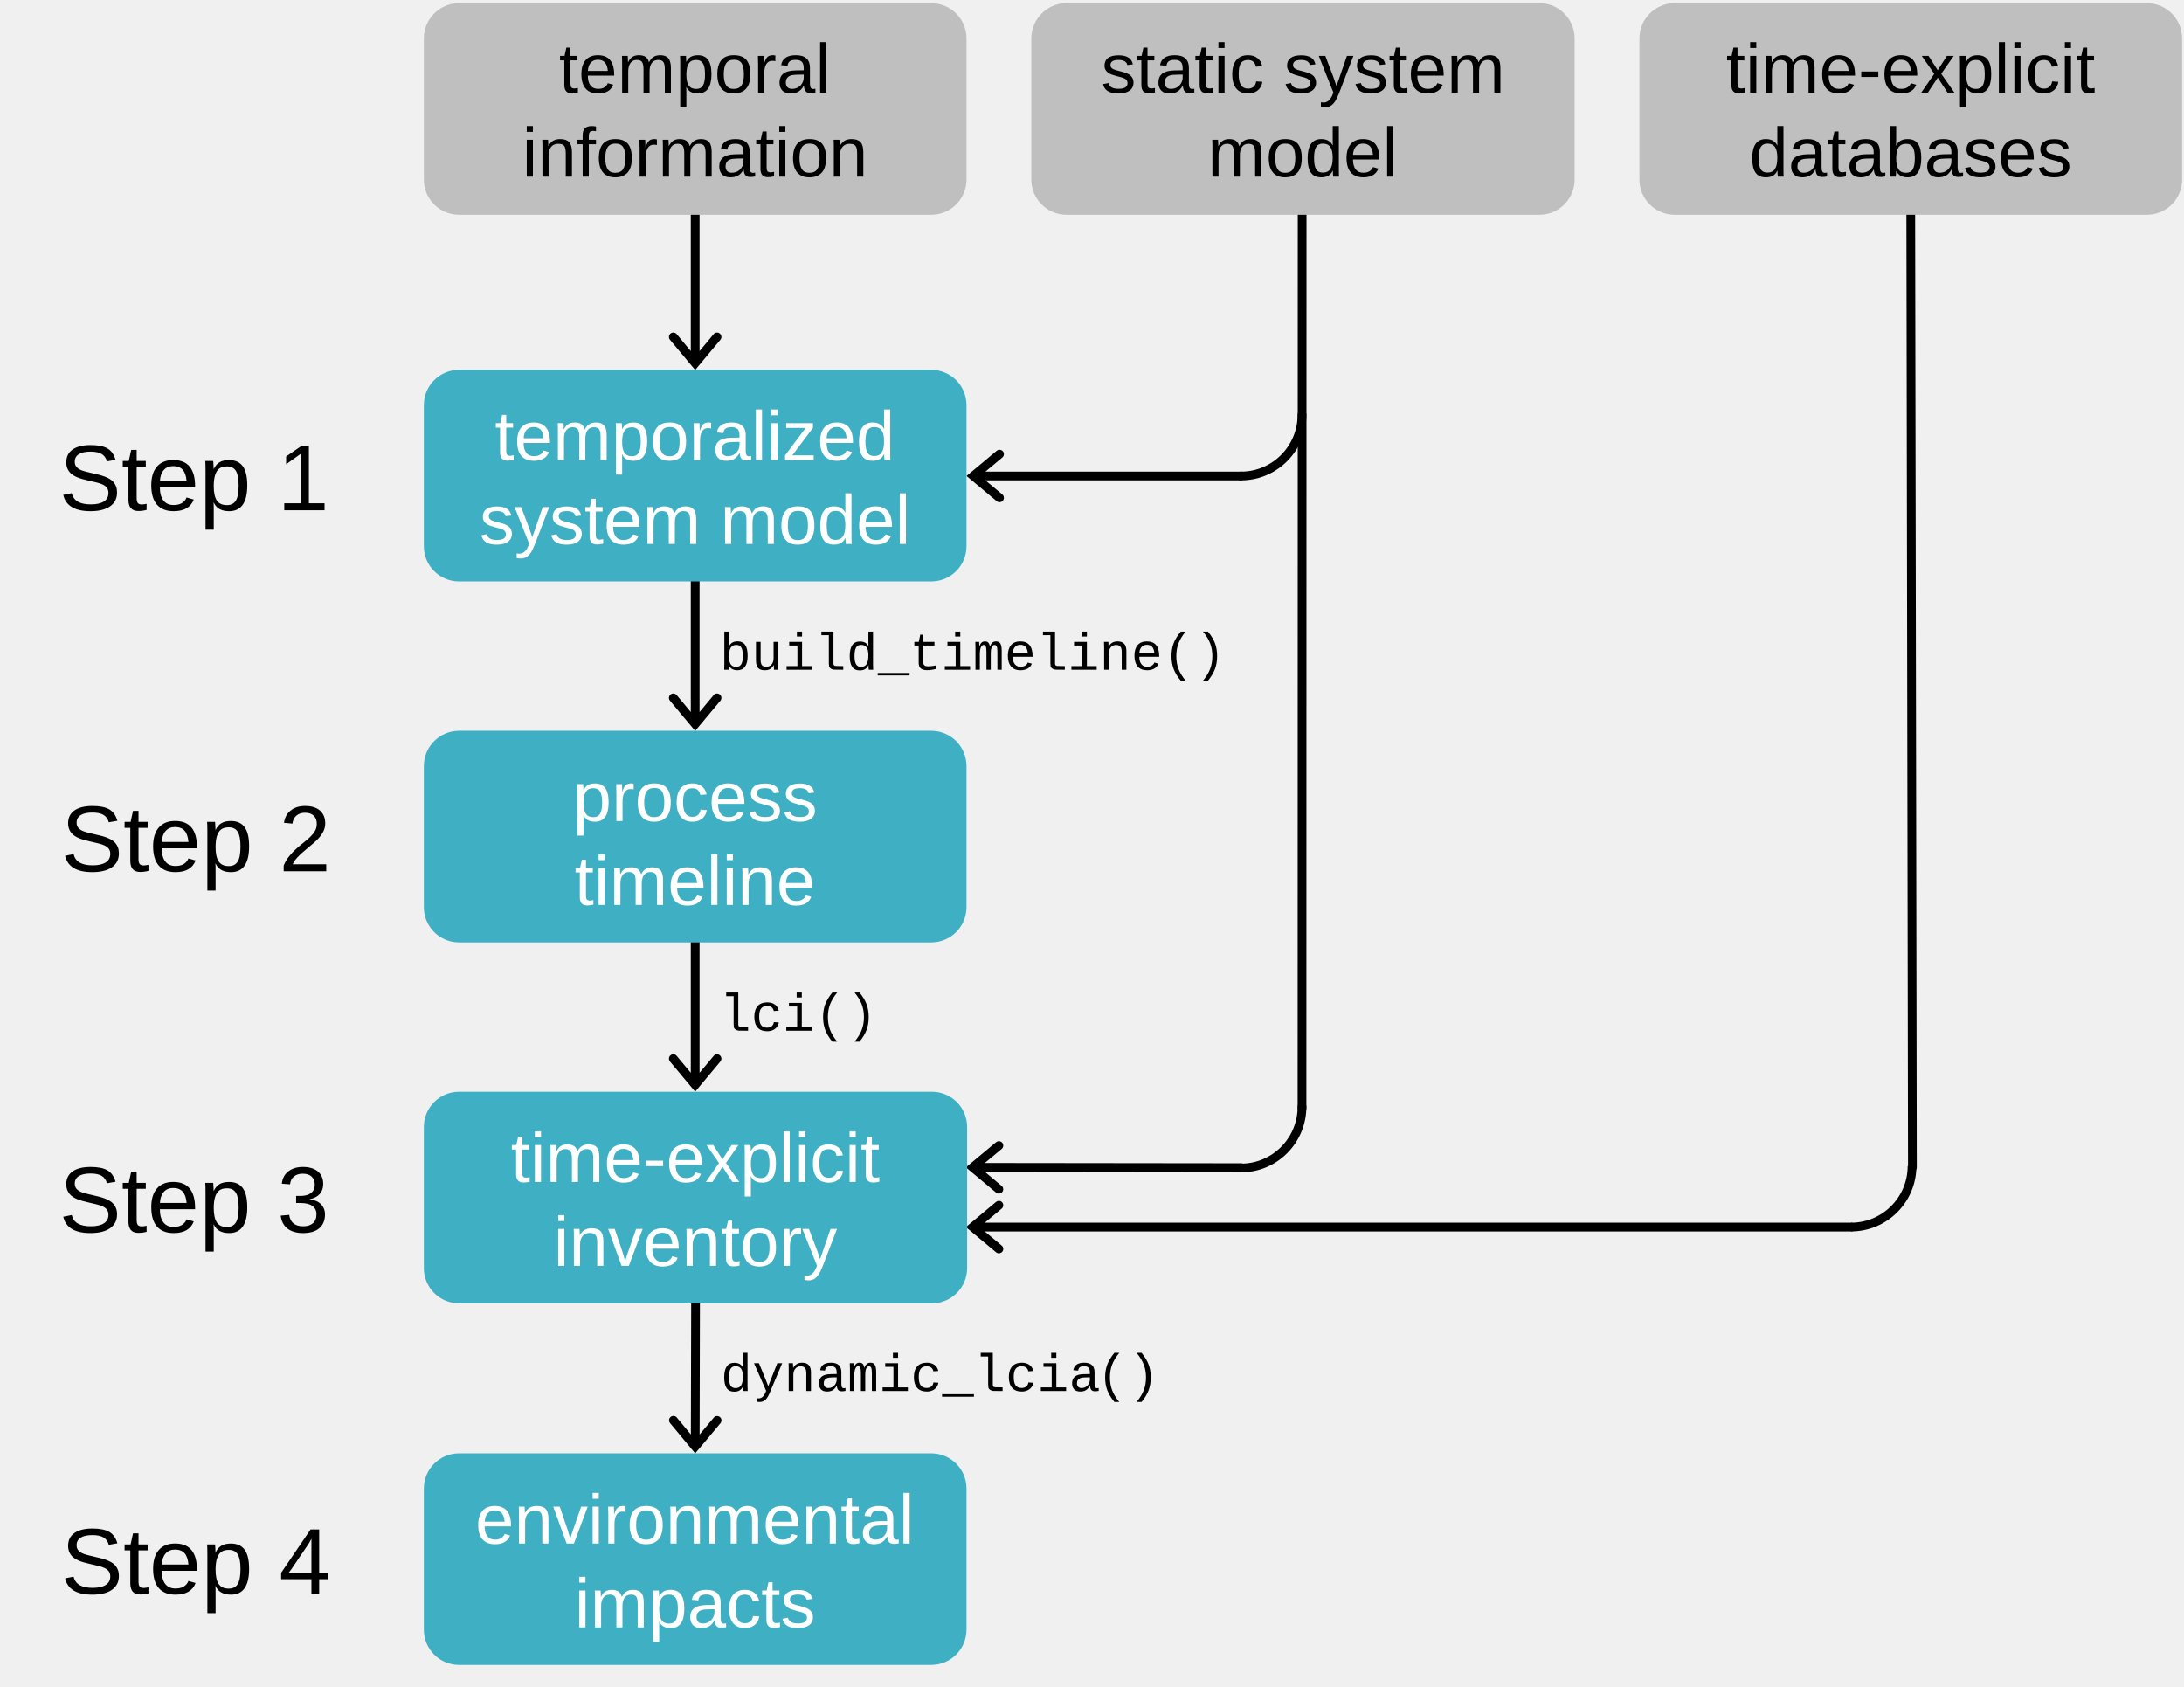
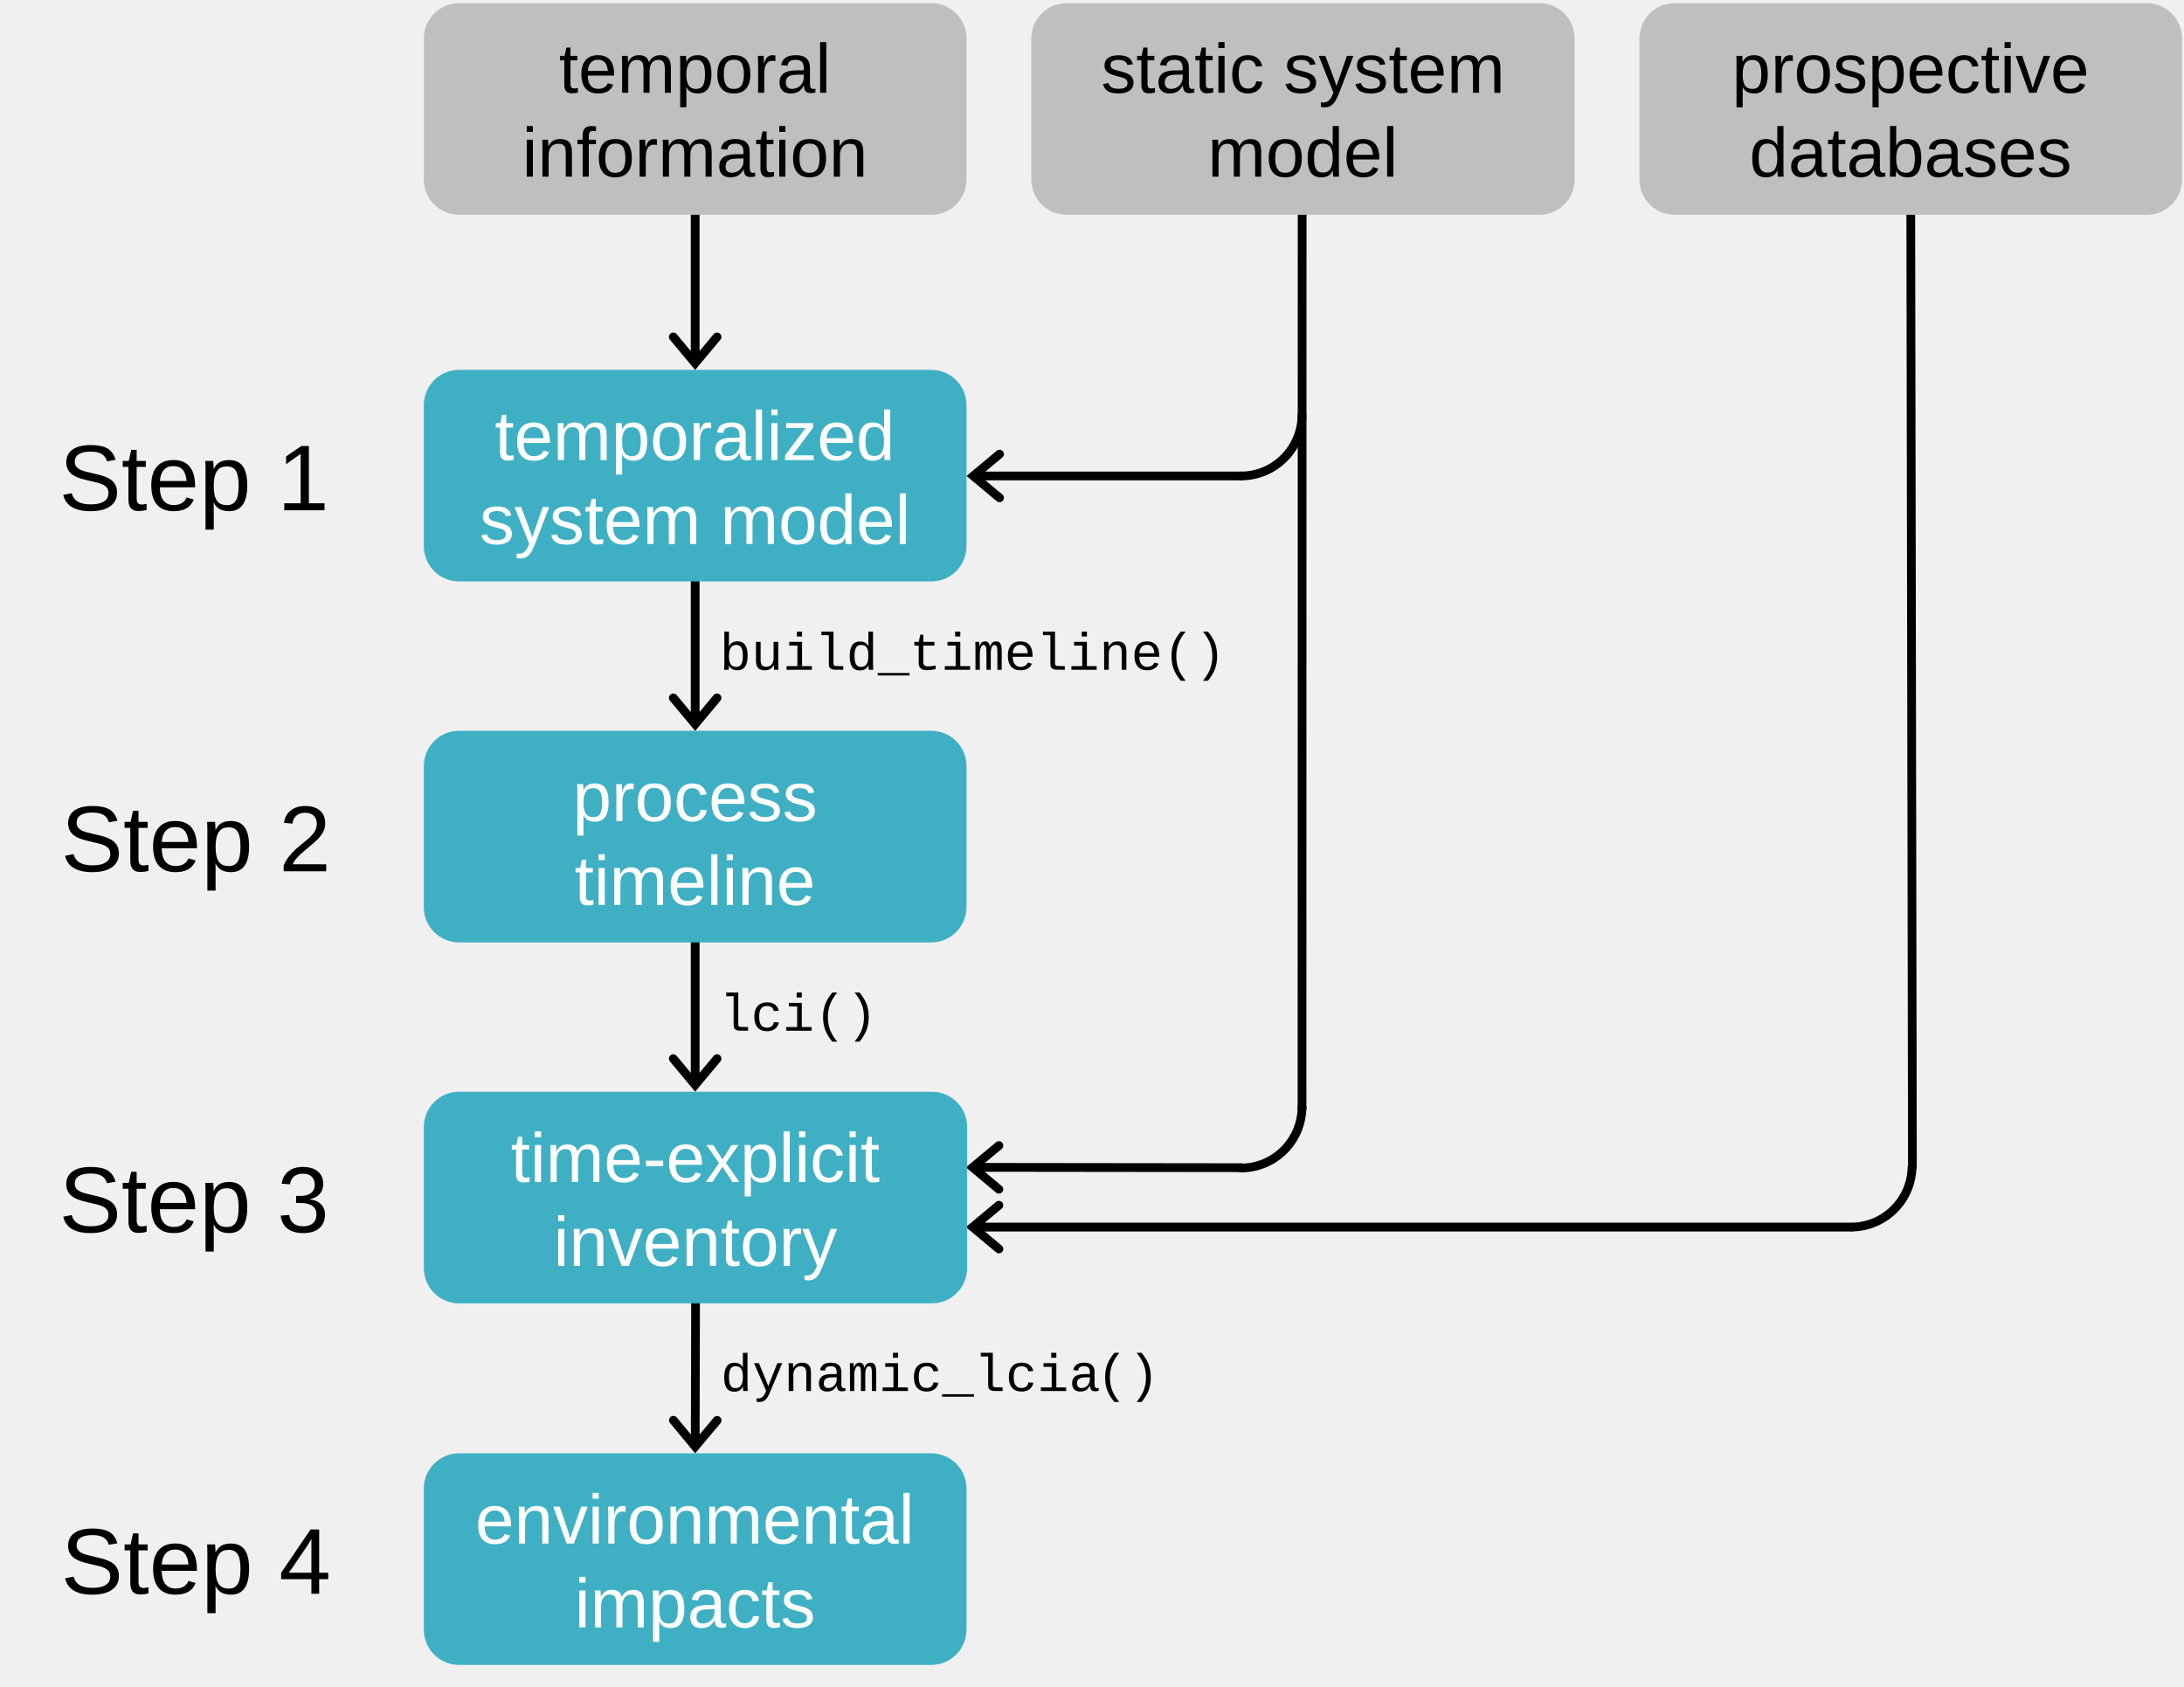
<svg xmlns="http://www.w3.org/2000/svg" viewBox="0 0 3437 2654">
  <g transform="translate(-14130 -12544)">
    <g>
      <path d="M15230.9 12882 15230.9 13115.5C15230.9 13119.3 15227.8 13122.3 15224 13122.3 15220.2 13122.3 15217.1 13119.3 15217.1 13115.5L15217.1 12882C15217.1 12878.2 15220.2 12875.1 15224 12875.1 15227.8 12875.1 15230.9 12878.2 15230.9 12882ZM15263.7 13078.6 15224 13126.2 15184.3 13078.6C15181.9 13075.7 15182.3 13071.4 15185.2 13068.9 15188.1 13066.5 15192.5 13066.9 15194.9 13069.8L15229.3 13111.1 15218.7 13111.1 15253.1 13069.8C15255.5 13066.9 15259.9 13066.5 15262.8 13068.9 15265.7 13071.4 15266.1 13075.7 15263.7 13078.6Z" fill="#000000" fill-rule="nonzero" fill-opacity="1" />
      <path d="M15230.9 13459 15230.9 13683.5C15230.9 13687.3 15227.8 13690.3 15224 13690.3 15220.2 13690.3 15217.1 13687.3 15217.1 13683.5L15217.1 13459C15217.1 13455.2 15220.2 13452.1 15224 13452.1 15227.8 13452.1 15230.9 13455.2 15230.9 13459ZM15263.7 13646.6 15224 13694.2 15184.3 13646.6 15184.3 13646.6C15181.9 13643.7 15182.3 13639.4 15185.2 13636.9 15188.1 13634.5 15192.5 13634.9 15194.9 13637.8L15194.9 13637.8 15229.3 13679.1 15218.7 13679.1 15253.1 13637.8C15255.5 13634.9 15259.9 13634.5 15262.8 13636.9 15265.7 13639.4 15266.1 13643.7 15263.7 13646.6Z" fill="#000000" fill-rule="nonzero" fill-opacity="1" />
      <path d="M6.875-0.017 7.416 225.328 7.416 225.328C7.425 229.125 4.355 232.211 0.558 232.22-3.239 232.229-6.325 229.158-6.334 225.361L-6.875 0.017C-6.884-3.78-3.813-6.866-0.017-6.875 3.78-6.884 6.866-3.813 6.875-0.017ZM40.109 188.401 0.567 236.084-39.204 188.591C-41.642 185.68-41.258 181.344-38.347 178.907-35.436 176.469-31.1 176.853-28.662 179.764L5.812 220.931-4.751 220.956 29.525 179.624C31.949 176.701 36.283 176.297 39.206 178.72 42.128 181.144 42.533 185.478 40.109 188.401Z" fill="#000000" fill-rule="nonzero" fill-opacity="1" transform="matrix(-1 0 0 1 15224.6 14595)" />
      <path d="M15230.9 14027 15230.9 14251.2C15230.9 14255 15227.8 14258.1 15224 14258.1 15220.2 14258.1 15217.1 14255 15217.1 14251.2L15217.1 14027C15217.1 14023.2 15220.2 14020.1 15224 14020.1 15227.8 14020.1 15230.9 14023.2 15230.9 14027ZM15263.7 14214.4 15224 14261.9 15184.3 14214.4 15184.3 14214.4C15181.9 14211.4 15182.3 14207.1 15185.2 14204.7 15188.1 14202.2 15192.5 14202.6 15194.9 14205.6L15194.9 14205.6 15229.3 14246.8 15218.7 14246.8 15253.1 14205.6C15255.5 14202.6 15259.9 14202.2 15262.8 14204.7 15265.7 14207.1 15266.1 14211.4 15263.7 14214.4Z" fill="#000000" fill-rule="nonzero" fill-opacity="1" />
      <path d="M0 0 0.206 1411.2" stroke="#000000" stroke-width="13.75" stroke-linecap="round" stroke-linejoin="round" stroke-miterlimit="10" stroke-opacity="1" fill="none" fill-rule="evenodd" transform="matrix(-1 0 0 1 16179.2 12877)" />
      <path d="M15660.7 14374.1 16083 14374.6C16086.8 14374.6 16089.8 14377.7 16089.8 14381.5 16089.8 14385.3 16086.8 14388.4 16083 14388.4L15660.7 14387.9C15656.9 14387.9 15653.8 14384.8 15653.8 14381 15653.9 14377.2 15656.9 14374.1 15660.7 14374.1ZM15697.5 14420.7 15650 14381 15697.6 14341.4C15700.5 14339 15704.9 14339.4 15707.3 14342.3 15709.7 14345.2 15709.3 14349.5 15706.4 14352L15665.1 14386.3 15665.1 14375.7 15706.3 14410.2C15709.3 14412.6 15709.6 14416.9 15707.2 14419.8 15704.8 14422.8 15700.4 14423.1 15697.5 14420.7Z" fill="#000000" fill-rule="nonzero" fill-opacity="1" />
      <path d="M15661.7 13286.1 16084.6 13286.1 16084.6 13299.9 15661.7 13299.9ZM15698.6 13332.7 15651 13293 15698.6 13253.3C15701.5 13250.9 15705.8 13251.3 15708.3 13254.2 15710.7 13257.1 15710.3 13261.5 15707.4 13263.9L15666.1 13298.3 15666.1 13287.7 15707.4 13322.1C15710.3 13324.5 15710.7 13328.9 15708.3 13331.8 15705.8 13334.7 15701.5 13335.1 15698.6 13332.7Z" fill="#000000" fill-rule="nonzero" fill-opacity="1" />
      <path d="M16179 13196.5C16179 13249.8 16136 13293 16083 13293" stroke="#000000" stroke-width="13.75" stroke-linecap="round" stroke-linejoin="round" stroke-miterlimit="10" stroke-opacity="1" fill="none" fill-rule="evenodd" />
      <path d="M16179 14285.5C16179 14338.8 16136 14382 16083 14382" stroke="#000000" stroke-width="13.75" stroke-linecap="round" stroke-linejoin="round" stroke-miterlimit="10" stroke-opacity="1" fill="none" fill-rule="evenodd" />
      <path d="M15660.7 14468.1 17043.2 14468.1C17047 14468.1 17050.1 14471.2 17050.1 14475 17050.1 14478.8 17047 14481.9 17043.2 14481.9L15660.7 14481.9C15656.9 14481.9 15653.8 14478.8 15653.8 14475 15653.8 14471.2 15656.9 14468.1 15660.7 14468.1ZM15697.6 14514.7 15650 14475 15697.6 14435.3C15700.5 14432.9 15704.8 14433.3 15707.3 14436.2 15709.7 14439.1 15709.3 14443.5 15706.4 14445.9L15665.1 14480.3 15665.1 14469.7 15706.4 14504.1C15709.3 14506.5 15709.7 14510.9 15707.3 14513.8 15704.8 14516.7 15700.5 14517.1 15697.6 14514.7Z" fill="#000000" fill-rule="nonzero" fill-opacity="1" />
      <path d="M17139 14379C17139 14432 17096 14475 17043 14475" stroke="#000000" stroke-width="13.75" stroke-linecap="butt" stroke-linejoin="round" stroke-miterlimit="10" stroke-opacity="1" fill="none" fill-rule="evenodd" />
      <path d="M17137 12874 17139.6 14380.9" stroke="#000000" stroke-width="13.75" stroke-linecap="round" stroke-linejoin="round" stroke-miterlimit="10" stroke-opacity="1" fill="none" fill-rule="evenodd" />
      <path d="M14797 12604.5C14797 12573.8 14821.8 12549 14852.5 12549L15595.5 12549C15626.2 12549 15651 12573.8 15651 12604.5L15651 12826.5C15651 12857.2 15626.2 12882 15595.5 12882L14852.5 12882C14821.8 12882 14797 12857.2 14797 12826.5Z" fill="#BFBFBF" fill-rule="evenodd" fill-opacity="1" />
      <text fill="#000000" fill-opacity="1" font-family="Arial,Arial_MSFontService,sans-serif" font-style="normal" font-variant="normal" font-weight="400" font-stretch="normal" font-size="110" text-anchor="start" direction="ltr" writing-mode="lr-tb" unicode-bidi="normal" text-decoration="none" transform="matrix(1 0 0 1 15009.7 12690)">temporal</text>
      <text fill="#000000" fill-opacity="1" font-family="Arial,Arial_MSFontService,sans-serif" font-style="normal" font-variant="normal" font-weight="400" font-stretch="normal" font-size="110" text-anchor="start" direction="ltr" writing-mode="lr-tb" unicode-bidi="normal" text-decoration="none" transform="matrix(1 0 0 1 14951.6 12822)">information</text>
      <path d="M14797 13181.5C14797 13150.8 14821.8 13126 14852.5 13126L15595.5 13126C15626.2 13126 15651 13150.8 15651 13181.5L15651 13403.5C15651 13434.2 15626.2 13459 15595.5 13459L14852.5 13459C14821.8 13459 14797 13434.2 14797 13403.5Z" fill="#3FB0C4" fill-rule="evenodd" fill-opacity="1" />
      <text fill="#FFFFFF" fill-opacity="1" font-family="Arial,Arial_MSFontService,sans-serif" font-style="normal" font-variant="normal" font-weight="400" font-stretch="normal" font-size="110" text-anchor="start" direction="ltr" writing-mode="lr-tb" unicode-bidi="normal" text-decoration="none" transform="matrix(1 0 0 1 14908.6 13268)">temporalized </text>
      <text fill="#FFFFFF" fill-opacity="1" font-family="Arial,Arial_MSFontService,sans-serif" font-style="normal" font-variant="normal" font-weight="400" font-stretch="normal" font-size="110" text-anchor="start" direction="ltr" writing-mode="lr-tb" unicode-bidi="normal" text-decoration="none" transform="matrix(1 0 0 1 14884.5 13400)">system model</text>
      <path d="M14797 14886.5C14797 14855.8 14821.8 14831 14852.5 14831L15595.5 14831C15626.2 14831 15651 14855.8 15651 14886.5L15651 15108.5C15651 15139.2 15626.2 15164 15595.5 15164L14852.5 15164C14821.8 15164 14797 15139.2 14797 15108.5Z" fill="#3FB0C4" fill-rule="evenodd" fill-opacity="1" />
      <text fill="#FFFFFF" fill-opacity="1" font-family="Arial,Arial_MSFontService,sans-serif" font-style="normal" font-variant="normal" font-weight="400" font-stretch="normal" font-size="110" text-anchor="start" direction="ltr" writing-mode="lr-tb" unicode-bidi="normal" text-decoration="none" transform="matrix(1 0 0 1 14877.9 14973)">environmental </text>
      <text fill="#FFFFFF" fill-opacity="1" font-family="Arial,Arial_MSFontService,sans-serif" font-style="normal" font-variant="normal" font-weight="400" font-stretch="normal" font-size="110" text-anchor="start" direction="ltr" writing-mode="lr-tb" unicode-bidi="normal" text-decoration="none" transform="matrix(1 0 0 1 15034.3 15105)">impacts</text>
      <path d="M14797 13749.5C14797 13718.8 14821.8 13694 14852.5 13694L15595.5 13694C15626.2 13694 15651 13718.8 15651 13749.5L15651 13971.5C15651 14002.2 15626.2 14027 15595.5 14027L14852.5 14027C14821.8 14027 14797 14002.2 14797 13971.5Z" fill="#3FB0C4" fill-rule="evenodd" fill-opacity="1" />
      <text fill="#FFFFFF" fill-opacity="1" font-family="Arial,Arial_MSFontService,sans-serif" font-style="normal" font-variant="normal" font-weight="400" font-stretch="normal" font-size="110" text-anchor="start" direction="ltr" writing-mode="lr-tb" unicode-bidi="normal" text-decoration="none" transform="matrix(1 0 0 1 15031.2 13836)">process </text>
      <text fill="#FFFFFF" fill-opacity="1" font-family="Arial,Arial_MSFontService,sans-serif" font-style="normal" font-variant="normal" font-weight="400" font-stretch="normal" font-size="110" text-anchor="start" direction="ltr" writing-mode="lr-tb" unicode-bidi="normal" text-decoration="none" transform="matrix(1 0 0 1 15034.1 13968)">timeline</text>
      <path d="M14797 14317.5C14797 14286.8 14821.8 14262 14852.5 14262L15596.5 14262C15627.2 14262 15652 14286.8 15652 14317.5L15652 14539.5C15652 14570.2 15627.2 14595 15596.5 14595L14852.5 14595C14821.8 14595 14797 14570.2 14797 14539.5Z" fill="#3FB0C4" fill-rule="evenodd" fill-opacity="1" />
      <text fill="#FFFFFF" fill-opacity="1" font-family="Arial,Arial_MSFontService,sans-serif" font-style="normal" font-variant="normal" font-weight="400" font-stretch="normal" font-size="110" text-anchor="start" direction="ltr" writing-mode="lr-tb" unicode-bidi="normal" text-decoration="none" transform="matrix(1 0 0 1 14933.8 14404)">time</text>
      <text fill="#FFFFFF" fill-opacity="1" font-family="Arial,Arial_MSFontService,sans-serif" font-style="normal" font-variant="normal" font-weight="400" font-stretch="normal" font-size="110" text-anchor="start" direction="ltr" writing-mode="lr-tb" unicode-bidi="normal" text-decoration="none" transform="matrix(1 0 0 1 15141.8 14404)">-</text>
      <text fill="#FFFFFF" fill-opacity="1" font-family="Arial,Arial_MSFontService,sans-serif" font-style="normal" font-variant="normal" font-weight="400" font-stretch="normal" font-size="110" text-anchor="start" direction="ltr" writing-mode="lr-tb" unicode-bidi="normal" text-decoration="none" transform="matrix(1 0 0 1 15178.4 14404)">explicit</text>
      <text fill="#FFFFFF" fill-opacity="1" font-family="Arial,Arial_MSFontService,sans-serif" font-style="normal" font-variant="normal" font-weight="400" font-stretch="normal" font-size="110" text-anchor="start" direction="ltr" writing-mode="lr-tb" unicode-bidi="normal" text-decoration="none" transform="matrix(1 0 0 1 15001.1 14536)">inventory</text>
      <path d="M15753 12604.5C15753 12573.8 15777.8 12549 15808.5 12549L16552.5 12549C16583.2 12549 16608 12573.8 16608 12604.5L16608 12826.5C16608 12857.2 16583.2 12882 16552.5 12882L15808.5 12882C15777.8 12882 15753 12857.2 15753 12826.5Z" fill="#BFBFBF" fill-rule="evenodd" fill-opacity="1" />
      <text fill="#000000" fill-opacity="1" font-family="Arial,Arial_MSFontService,sans-serif" font-style="normal" font-variant="normal" font-weight="400" font-stretch="normal" font-size="110" text-anchor="start" direction="ltr" writing-mode="lr-tb" unicode-bidi="normal" text-decoration="none" transform="matrix(1 0 0 1 15862.8 12690)">static system </text>
      <text fill="#000000" fill-opacity="1" font-family="Arial,Arial_MSFontService,sans-serif" font-style="normal" font-variant="normal" font-weight="400" font-stretch="normal" font-size="110" text-anchor="start" direction="ltr" writing-mode="lr-tb" unicode-bidi="normal" text-decoration="none" transform="matrix(1 0 0 1 16030.4 12822)">model</text>
      <path d="M16710 12604.5C16710 12573.8 16734.8 12549 16765.5 12549L17508.5 12549C17539.2 12549 17564 12573.8 17564 12604.5L17564 12826.5C17564 12857.2 17539.2 12882 17508.5 12882L16765.5 12882C16734.8 12882 16710 12857.2 16710 12826.5Z" fill="#BFBFBF" fill-rule="evenodd" fill-opacity="1" />
-       <text fill="#000000" fill-opacity="1" font-family="Arial,Arial_MSFontService,sans-serif" font-style="normal" font-variant="normal" font-weight="400" font-stretch="normal" font-size="110" text-anchor="start" direction="ltr" writing-mode="lr-tb" unicode-bidi="normal" text-decoration="none" transform="matrix(1 0 0 1 16846.3 12690)">time</text>
-       <text fill="#000000" fill-opacity="1" font-family="Arial,Arial_MSFontService,sans-serif" font-style="normal" font-variant="normal" font-weight="400" font-stretch="normal" font-size="110" text-anchor="start" direction="ltr" writing-mode="lr-tb" unicode-bidi="normal" text-decoration="none" transform="matrix(1 0 0 1 17054.2 12690)">-</text>
-       <text fill="#000000" fill-opacity="1" font-family="Arial,Arial_MSFontService,sans-serif" font-style="normal" font-variant="normal" font-weight="400" font-stretch="normal" font-size="110" text-anchor="start" direction="ltr" writing-mode="lr-tb" unicode-bidi="normal" text-decoration="none" transform="matrix(1 0 0 1 17090.9 12690)">explicit </text>
+       <text fill="#000000" fill-opacity="1" font-family="Arial,Arial_MSFontService,sans-serif" font-style="normal" font-variant="normal" font-weight="400" font-stretch="normal" font-size="110" text-anchor="start" direction="ltr" writing-mode="lr-tb" unicode-bidi="normal" text-decoration="none" transform="matrix(1 0 0 1 16855.4 12690)">prospective </text>
      <text fill="#000000" fill-opacity="1" font-family="Arial,Arial_MSFontService,sans-serif" font-style="normal" font-variant="normal" font-weight="400" font-stretch="normal" font-size="110" text-anchor="start" direction="ltr" writing-mode="lr-tb" unicode-bidi="normal" text-decoration="none" transform="matrix(1 0 0 1 16882.9 12822)">databases</text>
      <text fill="#000000" fill-opacity="1" font-family="Courier New,Courier New_MSFontService,sans-serif" font-style="normal" font-variant="normal" font-weight="400" font-stretch="normal" font-size="83" text-anchor="start" direction="ltr" writing-mode="lr-tb" unicode-bidi="normal" text-decoration="none" transform="matrix(1 0 0 1 15262.4 13598)">build_timeline()</text>
      <text fill="#000000" fill-opacity="1" font-family="Courier New,Courier New_MSFontService,sans-serif" font-style="normal" font-variant="normal" font-weight="400" font-stretch="normal" font-size="83" text-anchor="start" direction="ltr" writing-mode="lr-tb" unicode-bidi="normal" text-decoration="none" transform="matrix(1 0 0 1 15262 14166)">lci()</text>
      <text fill="#000000" fill-opacity="1" font-family="Courier New,Courier New_MSFontService,sans-serif" font-style="normal" font-variant="normal" font-weight="400" font-stretch="normal" font-size="83" text-anchor="start" direction="ltr" writing-mode="lr-tb" unicode-bidi="normal" text-decoration="none" transform="matrix(1 0 0 1 15264.1 14733)">dynamic_lcia</text>
      <text fill="#000000" fill-opacity="1" font-family="Courier New,Courier New_MSFontService,sans-serif" font-style="normal" font-variant="normal" font-weight="400" font-stretch="normal" font-size="83" text-anchor="start" direction="ltr" writing-mode="lr-tb" unicode-bidi="normal" text-decoration="none" transform="matrix(1 0 0 1 15855.3 14733)">()</text>
      <text fill="#000000" fill-opacity="1" font-family="Arial,Arial_MSFontService,sans-serif" font-style="normal" font-variant="normal" font-weight="400" font-stretch="normal" font-size="147" text-anchor="start" direction="ltr" writing-mode="lr-tb" unicode-bidi="normal" text-decoration="none" transform="matrix(1 0 0 1 14222.9 13347)">Step 1</text>
      <text fill="#000000" fill-opacity="1" font-family="Arial,Arial_MSFontService,sans-serif" font-style="normal" font-variant="normal" font-weight="400" font-stretch="normal" font-size="147" text-anchor="start" direction="ltr" writing-mode="lr-tb" unicode-bidi="normal" text-decoration="none" transform="matrix(1 0 0 1 14225.8 13915)">Step 2</text>
      <text fill="#000000" fill-opacity="1" font-family="Arial,Arial_MSFontService,sans-serif" font-style="normal" font-variant="normal" font-weight="400" font-stretch="normal" font-size="147" text-anchor="start" direction="ltr" writing-mode="lr-tb" unicode-bidi="normal" text-decoration="none" transform="matrix(1 0 0 1 14222.9 14483)">Step 3</text>
      <text fill="#000000" fill-opacity="1" font-family="Arial,Arial_MSFontService,sans-serif" font-style="normal" font-variant="normal" font-weight="400" font-stretch="normal" font-size="147" text-anchor="start" direction="ltr" writing-mode="lr-tb" unicode-bidi="normal" text-decoration="none" transform="matrix(1 0 0 1 14225.8 15052)">Step 4</text>
    </g>
  </g>
</svg>
